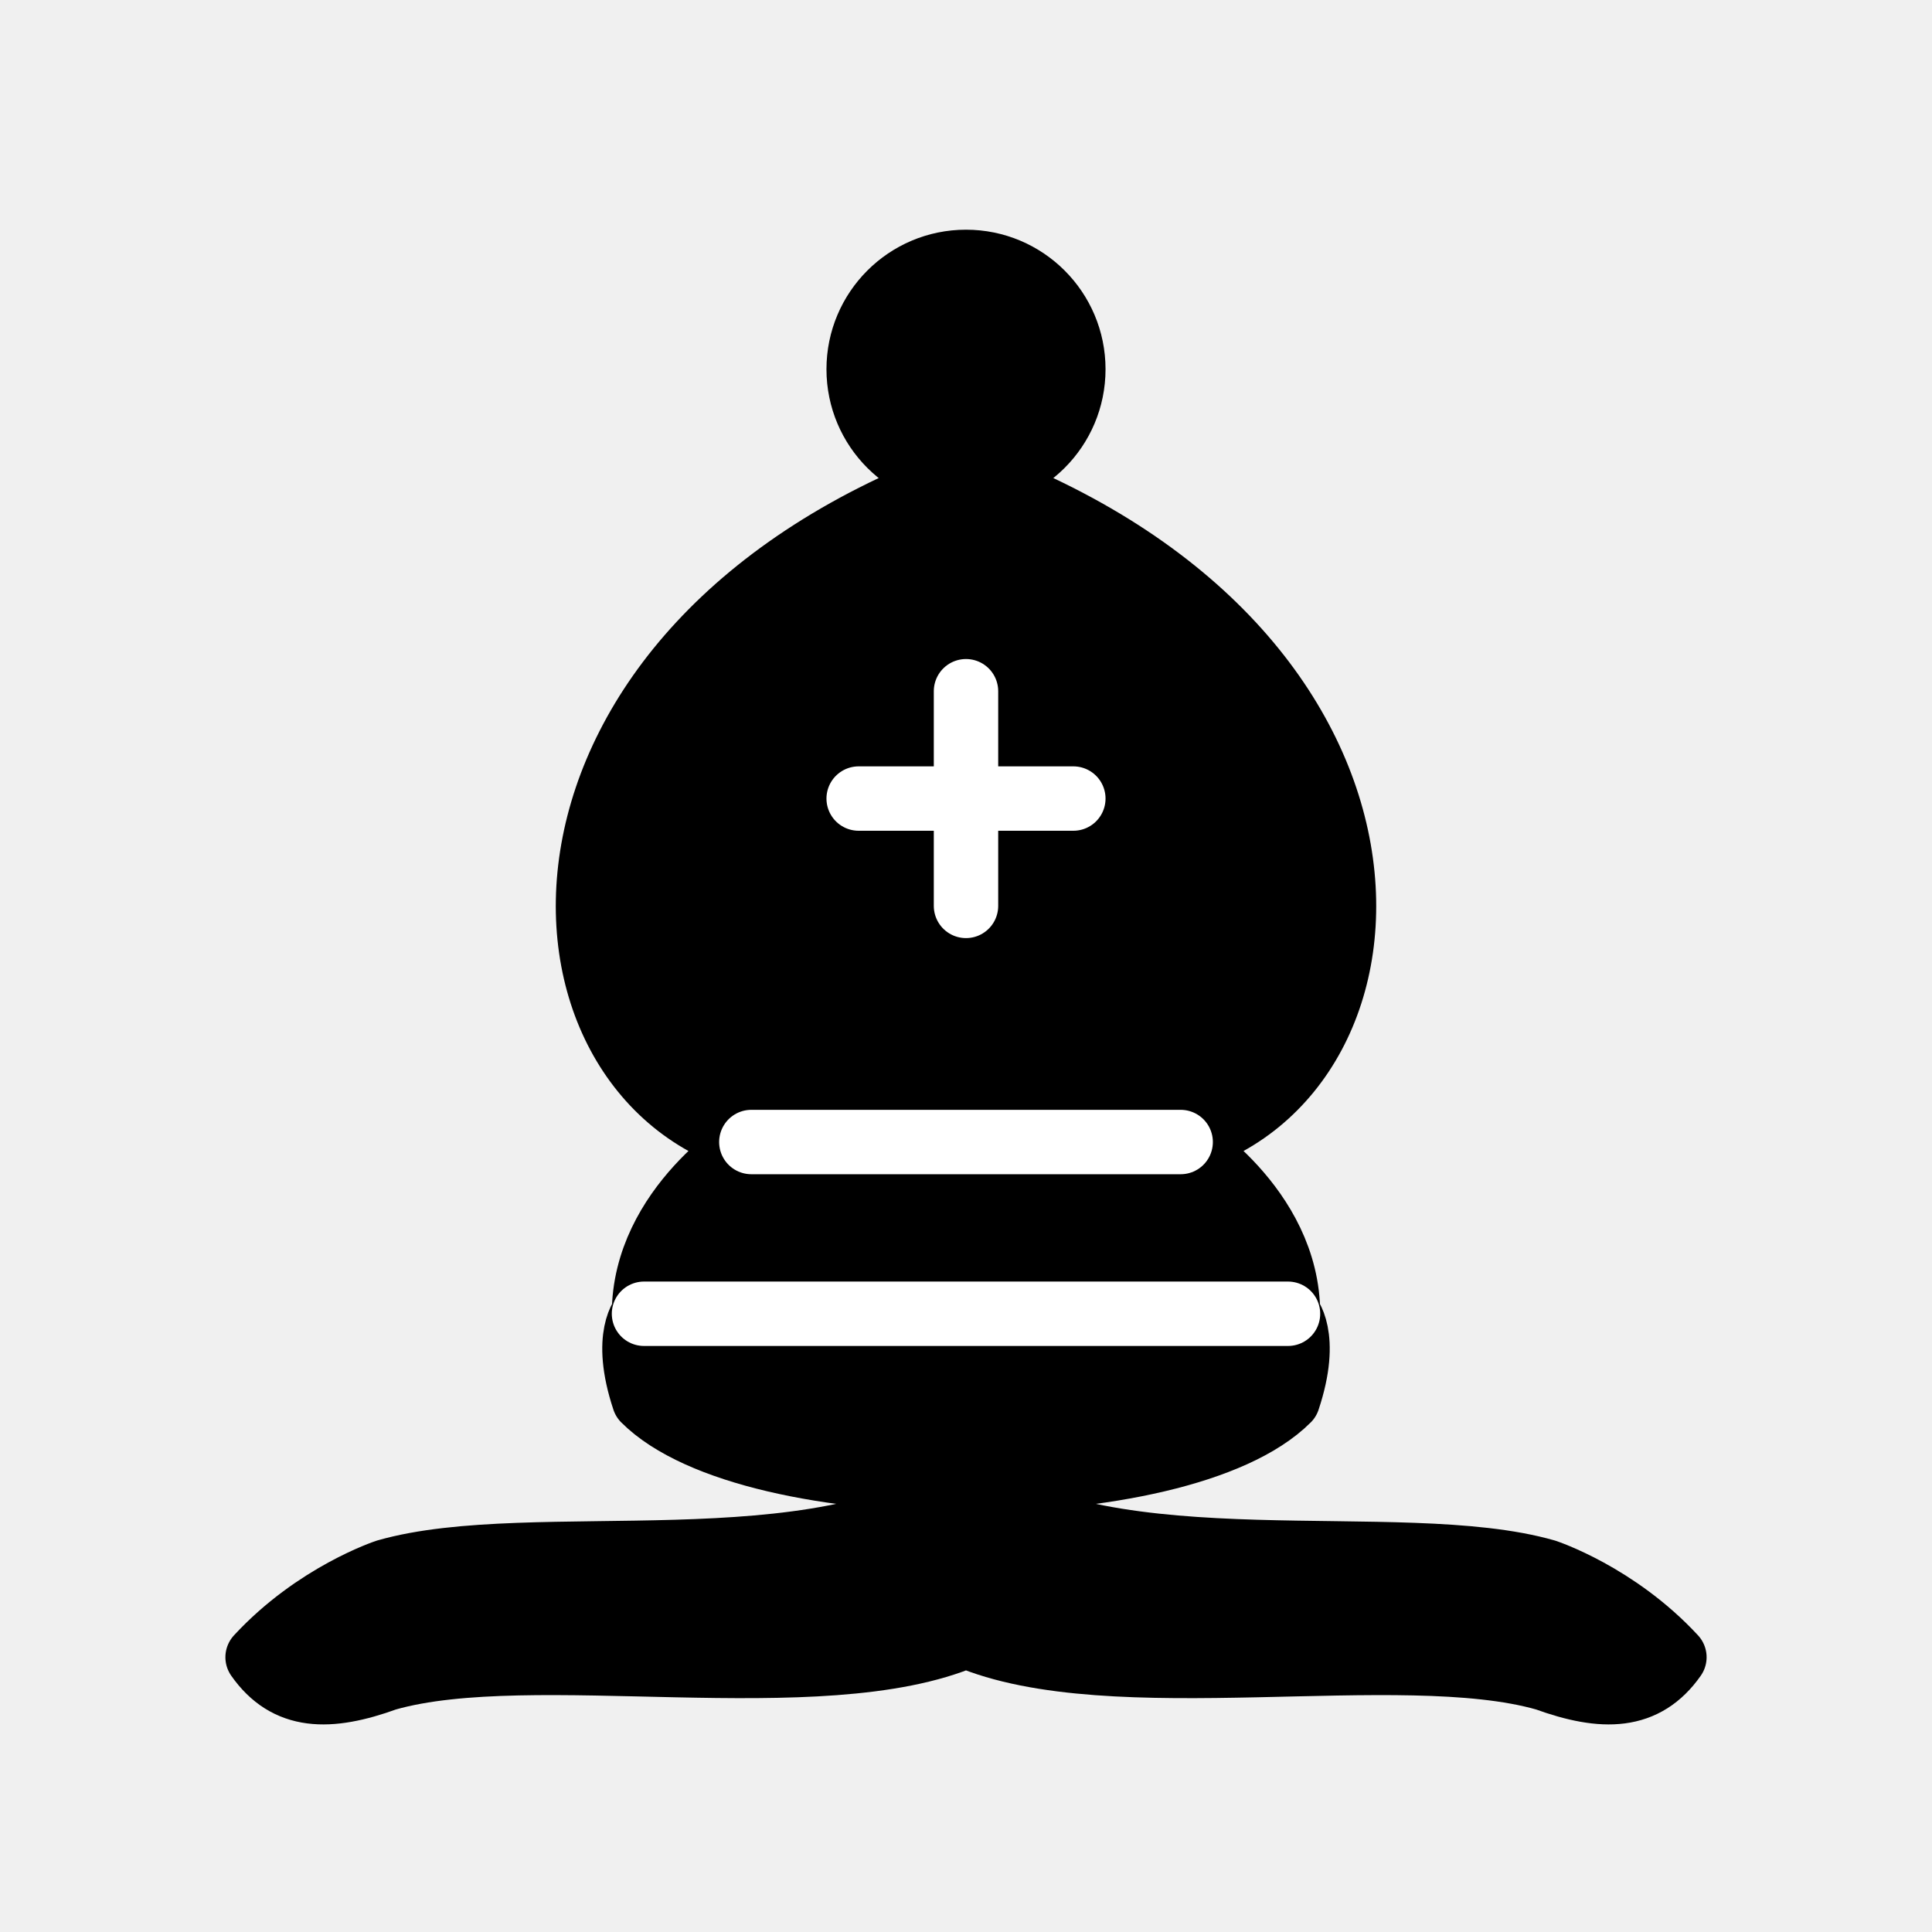
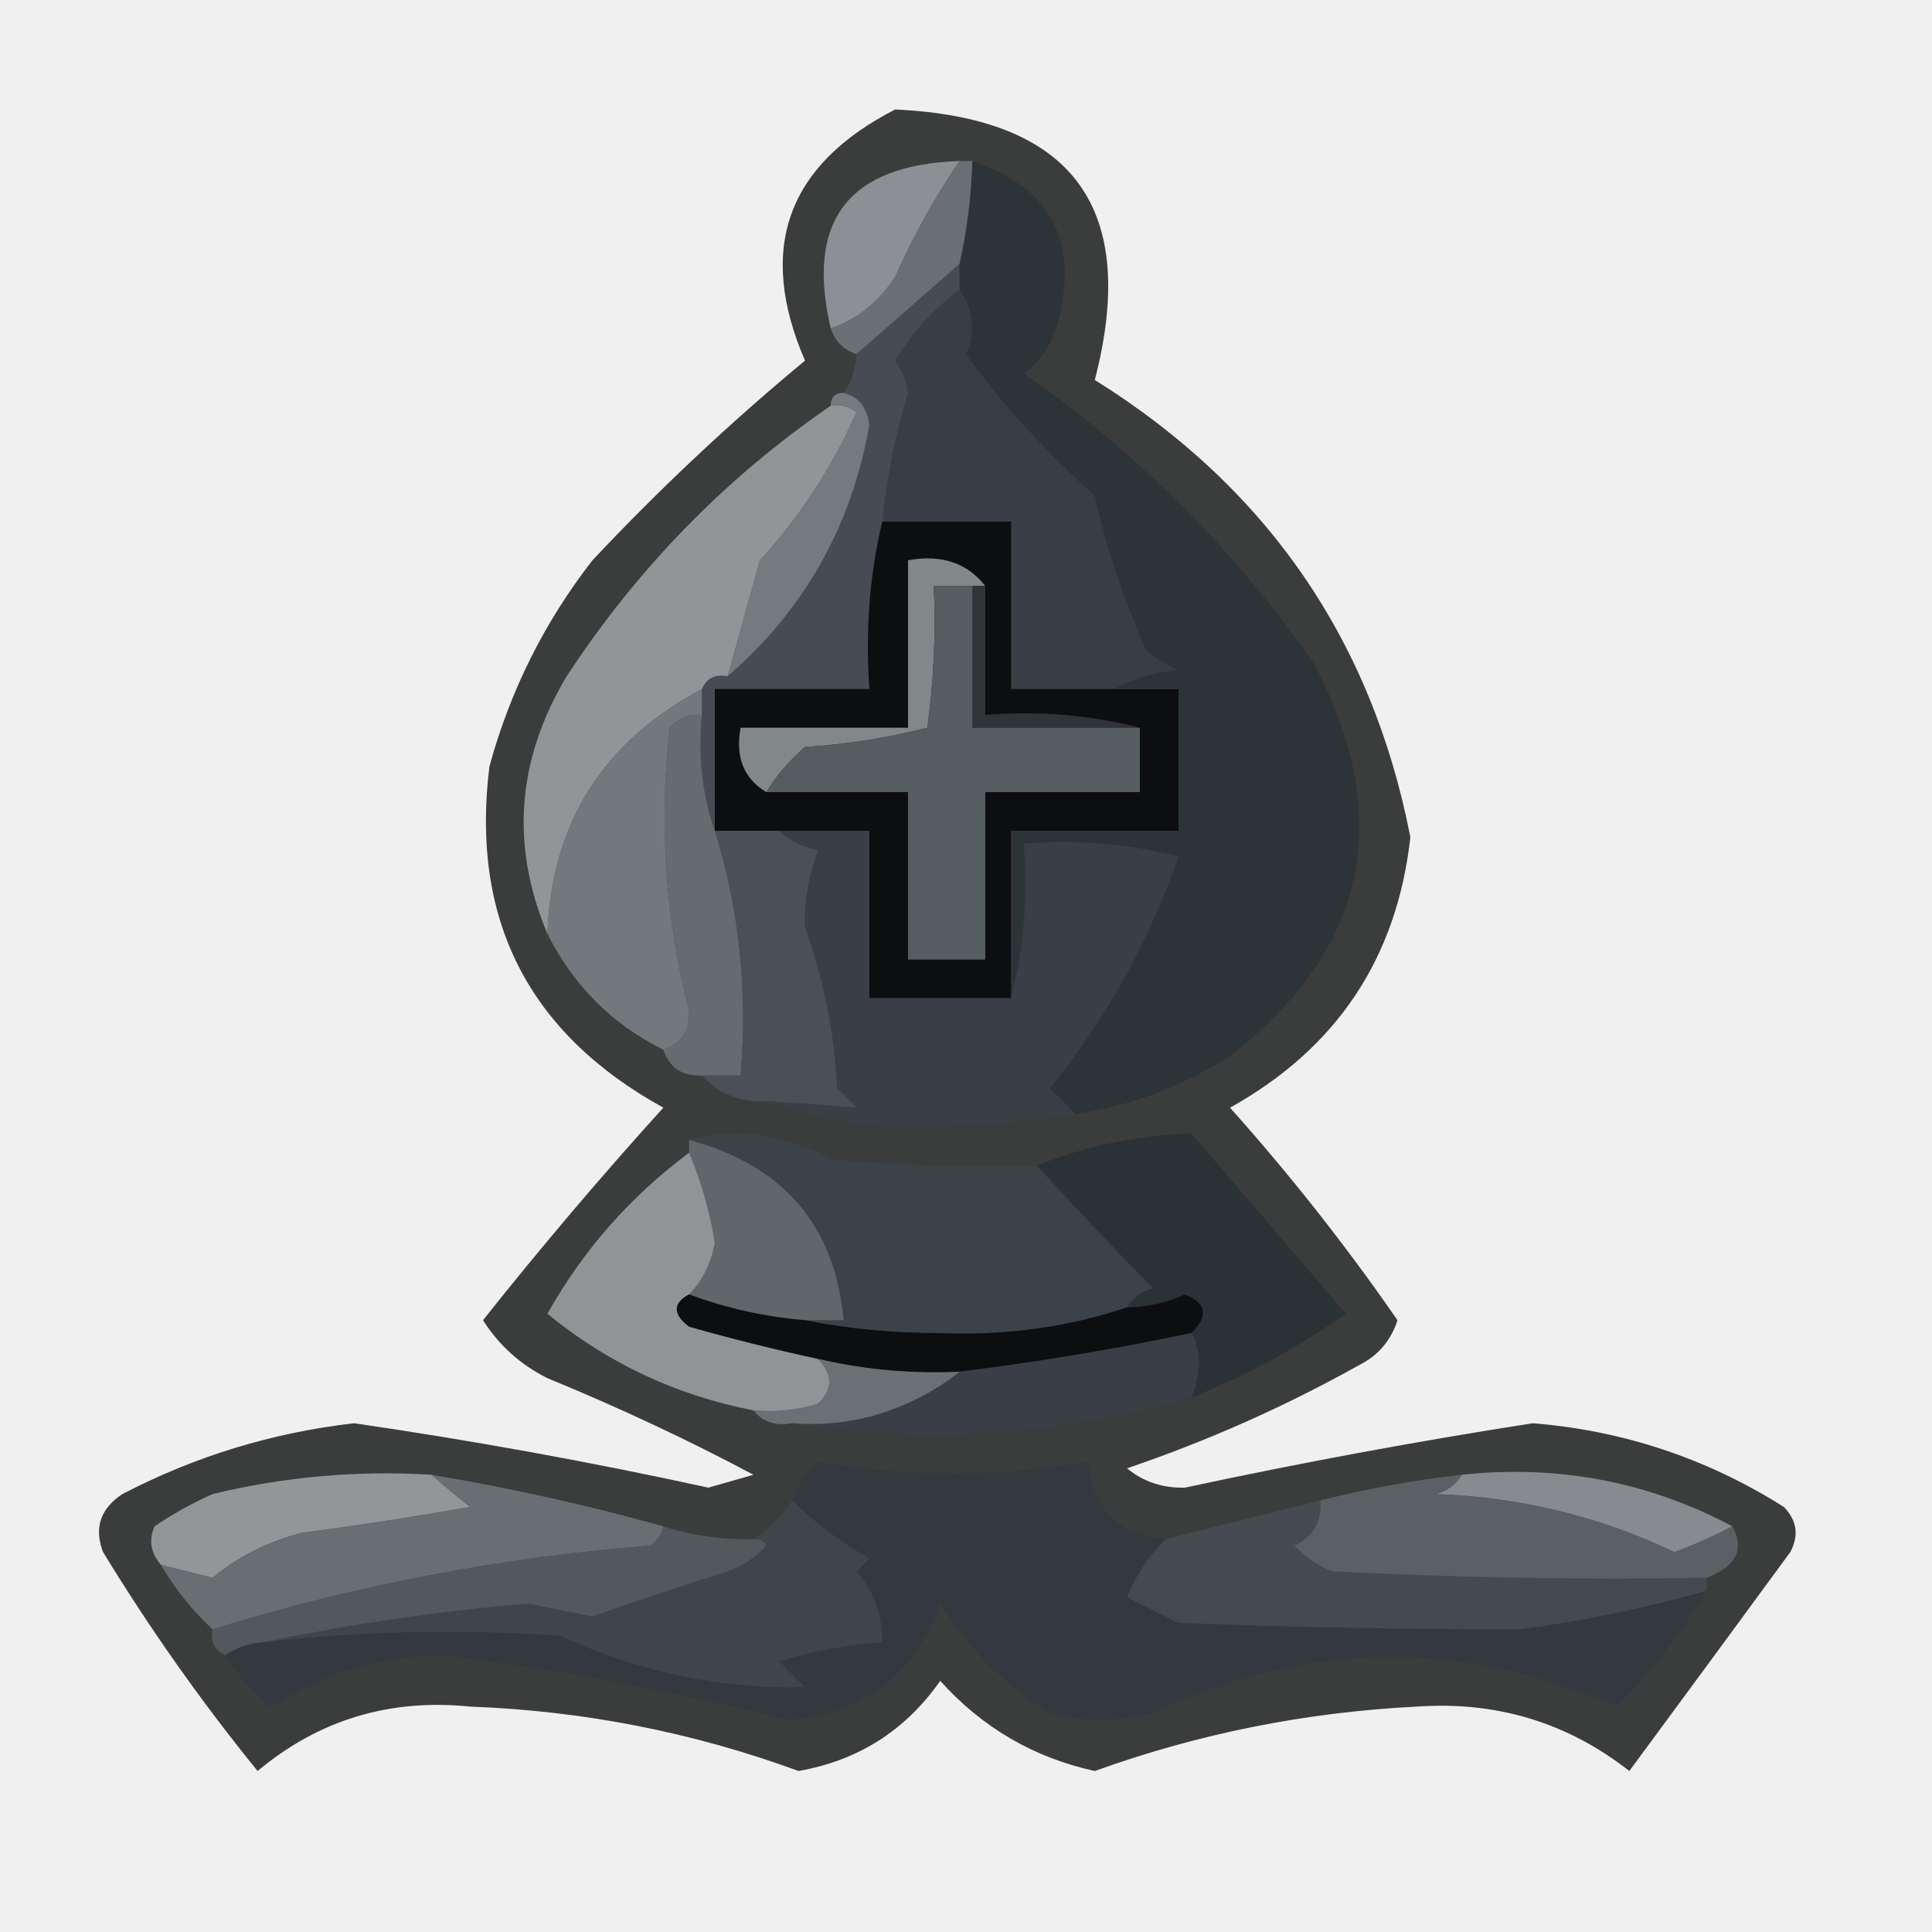
- <svg xmlns="http://www.w3.org/2000/svg" version="1.1" width="45" height="45">
-   <g style="opacity:1; fill:none; fill-rule:evenodd; fill-opacity:1; stroke:#000000; stroke-width:1.5; stroke-linecap:round; stroke-linejoin:round; stroke-miterlimit:4; stroke-dasharray:none; stroke-opacity:1;" transform="translate(0,0.6)">
-     <g style="fill:#000000; stroke:#000000; stroke-linecap:butt;">
-       <path d="M 9,36 C 12.39,35.03 19.11,36.43 22.5,34 C 25.89,36.43 32.61,35.03 36,36 C 36,36 37.65,36.54 39,38 C 38.32,38.97 37.35,38.99 36,38.5 C 32.61,37.53 25.89,38.96 22.5,37.5 C 19.11,38.96 12.39,37.53 9,38.5 C 7.65,38.99 6.68,38.97 6,38 C 7.35,36.54 9,36 9,36 z" />
-       <path d="M 15,32 C 17.5,34.5 27.5,34.5 30,32 C 30.5,30.5 30,30 30,30 C 30,27.5 27.5,26 27.5,26 C 33,24.5 33.5,14.5 22.5,10.5 C 11.5,14.5 12,24.5 17.5,26 C 17.5,26 15,27.5 15,30 C 15,30 14.5,30.5 15,32 z" />
-       <path d="M 25 8 A 2.5 2.5 0 1 1  20,8 A 2.5 2.5 0 1 1  25 8 z" />
-     </g>
-     <path d="M 17.5,26 L 27.5,26 M 15,30 L 30,30 M 22.5,15.5 L 22.5,20.5 M 20,18 L 25,18" style="fill:none; stroke:#ffffff; stroke-linejoin:miter;" />
+ <svg xmlns="http://www.w3.org/2000/svg" version="1.1" width="150px" height="150px" style="shape-rendering:geometricPrecision; text-rendering:geometricPrecision; image-rendering:optimizeQuality; fill-rule:evenodd; clip-rule:evenodd">
+   <g>
+     <path style="opacity:0.763" fill="#040505" d="M 69.5,8.5 C 83.297,9.13 88.463,16.13 85,29.5C 98.356,37.839 106.523,49.673 109.5,65C 108.456,74.383 103.79,81.383 95.5,86C 100.207,91.269 104.54,96.769 108.5,102.5C 107.99,104.088 106.99,105.255 105.5,106C 99.736,109.216 93.736,111.883 87.5,114C 88.772,115.046 90.272,115.546 92,115.5C 100.951,113.577 109.951,111.91 119,110.5C 126.032,111.066 132.532,113.233 138.5,117C 139.517,118.049 139.684,119.216 139,120.5C 134.821,126.205 130.655,131.871 126.5,137.5C 121.693,133.733 116.193,132.066 110,132.5C 101.385,132.932 93.051,134.598 85,137.5C 80.255,136.46 76.255,134.127 73,130.5C 70.308,134.347 66.642,136.68 62,137.5C 53.799,134.493 45.299,132.827 36.5,132.5C 30.247,131.864 24.747,133.53 20,137.5C 15.637,132.129 11.637,126.463 8,120.5C 7.289,118.633 7.789,117.133 9.5,116C 15.157,113.059 21.157,111.225 27.5,110.5C 36.727,111.845 45.894,113.512 55,115.5C 56.167,115.167 57.333,114.833 58.5,114.5C 53.383,111.777 48.049,109.277 42.5,107C 40.415,105.959 38.748,104.459 37.5,102.5C 42.008,96.828 46.675,91.328 51.5,86C 41.024,80.216 36.524,71.382 38,59.5C 39.612,53.609 42.279,48.275 46,43.5C 51.198,37.967 56.698,32.8 62.5,28C 58.756,19.321 61.089,12.821 69.5,8.5 Z" />
+   </g>
+   <g>
+     <path style="opacity:0.918" fill="#93979b" d="M 74.5,12.5 C 72.629,15.229 70.962,18.229 69.5,21.5C 68.226,23.451 66.56,24.785 64.5,25.5C 62.535,17.129 65.868,12.796 74.5,12.5 Z" />
+   </g>
+   <g>
+     <path style="opacity:0.886" fill="#6f757a" d="M 74.5,12.5 C 74.833,12.5 75.167,12.5 75.5,12.5C 75.425,15.206 75.092,17.873 74.5,20.5C 71.808,22.862 69.141,25.196 66.5,27.5C 65.5,27.167 64.833,26.5 64.5,25.5C 66.56,24.785 68.226,23.451 69.5,21.5C 70.962,18.229 72.629,15.229 74.5,12.5 Z" />
+   </g>
+   <g>
+     <path style="opacity:0.855" fill="#474e54" d="M 74.5,20.5 C 74.5,21.167 74.5,21.833 74.5,22.5C 72.5,23.976 70.833,25.809 69.5,28C 70.058,28.725 70.392,29.558 70.5,30.5C 69.512,33.782 68.846,37.115 68.5,40.5C 67.515,44.634 67.182,48.968 67.5,53.5C 63.5,53.5 59.5,53.5 55.5,53.5C 55.5,57.167 55.5,60.833 55.5,64.5C 54.523,61.713 54.19,58.713 54.5,55.5C 54.5,54.833 54.5,54.167 54.5,53.5C 54.842,52.662 55.508,52.328 56.5,52.5C 62.443,47.365 66.109,40.865 67.5,33C 67.316,31.624 66.649,30.791 65.5,30.5C 66.11,29.609 66.443,28.609 66.5,27.5C 69.141,25.196 71.808,22.862 74.5,20.5 Z" />
+   </g>
+   <g>
+     <path style="opacity:0.922" fill="#999da0" d="M 64.5,31.5 C 65.239,31.369 65.906,31.536 66.5,32C 64.622,36.26 62.122,40.093 59,43.5C 58.151,46.521 57.317,49.521 56.5,52.5C 55.508,52.328 54.842,52.662 54.5,53.5C 46.821,57.569 42.821,63.903 42.5,72.5C 39.616,65.654 40.116,58.987 44,52.5C 49.508,44.099 56.342,37.099 64.5,31.5 Z" />
+   </g>
+   <g>
+     <path style="opacity:0.847" fill="#373e44" d="M 74.5,22.5 C 75.605,24.153 75.771,25.82 75,27.5C 77.612,31.148 80.946,34.814 85,38.5C 85.834,42.338 87.168,46.338 89,50.5C 89.75,51.126 90.584,51.626 91.5,52C 89.618,52.198 87.952,52.698 86.5,53.5C 83.833,53.5 81.167,53.5 78.5,53.5C 78.5,49.167 78.5,44.833 78.5,40.5C 75.167,40.5 71.833,40.5 68.5,40.5C 68.846,37.115 69.512,33.782 70.5,30.5C 70.392,29.558 70.058,28.725 69.5,28C 70.833,25.809 72.5,23.976 74.5,22.5 Z" />
+   </g>
+   <g>
+     <path style="opacity:0.997" fill="#0c0e0f" d="M 68.5,40.5 C 71.833,40.5 75.167,40.5 78.5,40.5C 78.5,44.833 78.5,49.167 78.5,53.5C 81.167,53.5 83.833,53.5 86.5,53.5C 88.167,53.5 89.833,53.5 91.5,53.5C 91.5,57.167 91.5,60.833 91.5,64.5C 87.167,64.5 82.833,64.5 78.5,64.5C 78.5,68.833 78.5,73.167 78.5,77.5C 74.833,77.5 71.167,77.5 67.5,77.5C 67.5,73.167 67.5,68.833 67.5,64.5C 65.167,64.5 62.833,64.5 60.5,64.5C 58.833,64.5 57.167,64.5 55.5,64.5C 55.5,60.833 55.5,57.167 55.5,53.5C 59.5,53.5 63.5,53.5 67.5,53.5C 67.182,48.968 67.515,44.634 68.5,40.5 Z" />
+   </g>
+   <g>
+     <path style="opacity:0.898" fill="#7c8186" d="M 64.5,31.5 C 64.5,30.833 64.833,30.5 65.5,30.5C 66.649,30.791 67.316,31.624 67.5,33C 66.109,40.865 62.443,47.365 56.5,52.5C 57.317,49.521 58.151,46.521 59,43.5C 62.122,40.093 64.622,36.26 66.5,32C 65.906,31.536 65.239,31.369 64.5,31.5 Z" />
+   </g>
+   <g>
+     <path style="opacity:0.91" fill="#8e9396" d="M 76.5,45.5 C 76.167,45.5 75.833,45.5 75.5,45.5C 74.5,45.5 73.5,45.5 72.5,45.5C 72.665,49.182 72.499,52.848 72,56.5C 68.924,57.288 65.758,57.788 62.5,58C 61.29,59.039 60.29,60.206 59.5,61.5C 57.744,60.448 57.077,58.781 57.5,56.5C 61.833,56.5 66.167,56.5 70.5,56.5C 70.5,52.167 70.5,47.833 70.5,43.5C 73.082,43.025 75.082,43.692 76.5,45.5 Z" />
+   </g>
+   <g>
+     <path style="opacity:0.887" fill="#2c3237" d="M 75.5,12.5 C 81.742,14.622 83.909,18.956 82,25.5C 81.535,26.931 80.701,28.098 79.5,29C 88.333,35.167 95.833,42.667 102,51.5C 108.335,63.525 106.168,73.691 95.5,82C 91.781,84.364 87.781,85.864 83.5,86.5C 82.909,85.849 82.243,85.182 81.5,84.5C 85.862,79.113 89.195,73.113 91.5,66.5C 87.555,65.509 83.555,65.176 79.5,65.5C 79.817,69.702 79.483,73.702 78.5,77.5C 78.5,73.167 78.5,68.833 78.5,64.5C 82.833,64.5 87.167,64.5 91.5,64.5C 91.5,60.833 91.5,57.167 91.5,53.5C 89.833,53.5 88.167,53.5 86.5,53.5C 87.952,52.698 89.618,52.198 91.5,52C 90.584,51.626 89.75,51.126 89,50.5C 87.168,46.338 85.834,42.338 85,38.5C 80.946,34.814 77.612,31.148 75,27.5C 75.771,25.82 75.605,24.153 74.5,22.5C 74.5,21.833 74.5,21.167 74.5,20.5C 75.092,17.873 75.425,15.206 75.5,12.5 Z" />
+   </g>
+   <g>
+     <path style="opacity:0.961" fill="#323538" d="M 75.5,45.5 C 75.833,45.5 76.167,45.5 76.5,45.5C 76.5,48.833 76.5,52.167 76.5,55.5C 80.702,55.183 84.702,55.517 88.5,56.5C 84.167,56.5 79.833,56.5 75.5,56.5C 75.5,52.833 75.5,49.167 75.5,45.5 Z" />
+   </g>
+   <g>
+     <path style="opacity:0.871" fill="#61686d" d="M 75.5,45.5 C 75.5,49.167 75.5,52.833 75.5,56.5C 79.833,56.5 84.167,56.5 88.5,56.5C 88.5,58.167 88.5,59.833 88.5,61.5C 84.5,61.5 80.5,61.5 76.5,61.5C 76.5,65.833 76.5,70.167 76.5,74.5C 74.5,74.5 72.5,74.5 70.5,74.5C 70.5,70.167 70.5,65.833 70.5,61.5C 66.833,61.5 63.167,61.5 59.5,61.5C 60.29,60.206 61.29,59.039 62.5,58C 65.758,57.788 68.924,57.288 72,56.5C 72.499,52.848 72.665,49.182 72.5,45.5C 73.5,45.5 74.5,45.5 75.5,45.5 Z" />
+   </g>
+   <g>
+     <path style="opacity:0.894" fill="#7a7f84" d="M 54.5,53.5 C 54.5,54.167 54.5,54.833 54.5,55.5C 53.504,55.414 52.671,55.748 52,56.5C 51.151,63.928 51.651,71.261 53.5,78.5C 53.547,80.038 52.88,81.038 51.5,81.5C 47.522,79.522 44.522,76.522 42.5,72.5C 42.821,63.903 46.821,57.569 54.5,53.5 Z" />
+   </g>
+   <g>
+     <path style="opacity:0.882" fill="#6a7176" d="M 54.5,55.5 C 54.19,58.713 54.523,61.713 55.5,64.5C 57.393,70.545 58.06,76.879 57.5,83.5C 56.5,83.5 55.5,83.5 54.5,83.5C 52.973,83.573 51.973,82.906 51.5,81.5C 52.88,81.038 53.547,80.038 53.5,78.5C 51.651,71.261 51.151,63.928 52,56.5C 52.671,55.748 53.504,55.414 54.5,55.5 Z" />
+   </g>
+   <g>
+     <path style="opacity:0.865" fill="#383f45" d="M 60.5,64.5 C 62.833,64.5 65.167,64.5 67.5,64.5C 67.5,68.833 67.5,73.167 67.5,77.5C 71.167,77.5 74.833,77.5 78.5,77.5C 79.483,73.702 79.817,69.702 79.5,65.5C 83.555,65.176 87.555,65.509 91.5,66.5C 89.195,73.113 85.862,79.113 81.5,84.5C 82.243,85.182 82.909,85.849 83.5,86.5C 79.883,87.091 76.217,87.424 72.5,87.5C 67.893,87.684 63.559,87.017 59.5,85.5C 61.915,85.626 64.249,85.793 66.5,86C 66,85.5 65.5,85 65,84.5C 64.775,80.174 63.941,76.007 62.5,72C 62.42,70.093 62.754,68.093 63.5,66C 62.263,65.768 61.263,65.268 60.5,64.5 Z" />
+   </g>
+   <g>
+     <path style="opacity:0.863" fill="#4c5359" d="M 55.5,64.5 C 57.167,64.5 58.833,64.5 60.5,64.5C 61.263,65.268 62.263,65.768 63.5,66C 62.754,68.093 62.42,70.093 62.5,72C 63.941,76.007 64.775,80.174 65,84.5C 65.5,85 66,85.5 66.5,86C 64.249,85.793 61.915,85.626 59.5,85.5C 57.447,85.598 55.78,84.931 54.5,83.5C 55.5,83.5 56.5,83.5 57.5,83.5C 58.06,76.879 57.393,70.545 55.5,64.5 Z" />
+   </g>
+   <g>
+     <path style="opacity:0.887" fill="#2a3035" d="M 92.5,108.5 C 93.268,106.533 93.268,104.867 92.5,103.5C 93.85,102.176 93.683,101.176 92,100.5C 90.56,101.148 89.06,101.481 87.5,101.5C 87.918,100.778 88.584,100.278 89.5,100C 86.361,96.822 83.361,93.656 80.5,90.5C 84.292,88.966 88.292,88.132 92.5,88C 96.5,92.667 100.5,97.333 104.5,102C 100.767,104.635 96.767,106.802 92.5,108.5 Z" />
+   </g>
+   <g>
+     <path style="opacity:0.847" fill="#3c444a" d="M 53.5,88.5 C 57.155,87.512 60.821,88.012 64.5,90C 69.823,90.499 75.156,90.666 80.5,90.5C 83.361,93.656 86.361,96.822 89.5,100C 88.584,100.278 87.918,100.778 87.5,101.5C 82.936,103.04 78.102,103.707 73,103.5C 69.317,103.499 65.817,103.165 62.5,102.5C 63.5,102.5 64.5,102.5 65.5,102.5C 64.836,95.156 60.836,90.49 53.5,88.5 Z" />
+   </g>
+   <g>
+     <path style="opacity:0.871" fill="#666c71" d="M 53.5,88.5 C 60.836,90.49 64.836,95.156 65.5,102.5C 64.5,102.5 63.5,102.5 62.5,102.5C 59.402,102.244 56.402,101.578 53.5,100.5C 54.531,99.448 55.197,98.114 55.5,96.5C 55.114,94.068 54.447,91.734 53.5,89.5C 53.5,89.167 53.5,88.833 53.5,88.5 Z" />
+   </g>
+   <g>
+     <path style="opacity:0.922" fill="#989c9f" d="M 53.5,89.5 C 54.447,91.734 55.114,94.068 55.5,96.5C 55.197,98.114 54.531,99.448 53.5,100.5C 52.226,101.189 52.226,102.023 53.5,103C 56.824,103.943 60.157,104.776 63.5,105.5C 64.684,106.688 64.684,107.855 63.5,109C 61.866,109.494 60.199,109.66 58.5,109.5C 52.507,108.336 47.174,105.836 42.5,102C 45.275,97.058 48.941,92.892 53.5,89.5 Z" />
+   </g>
+   <g>
+     <path style="opacity:0.995" fill="#0d0e0f" d="M 53.5,100.5 C 56.402,101.578 59.402,102.244 62.5,102.5C 65.817,103.165 69.317,103.499 73,103.5C 78.102,103.707 82.936,103.04 87.5,101.5C 89.06,101.481 90.56,101.148 92,100.5C 93.683,101.176 93.85,102.176 92.5,103.5C 86.555,104.755 80.555,105.755 74.5,106.5C 70.766,106.677 67.099,106.344 63.5,105.5C 60.157,104.776 56.824,103.943 53.5,103C 52.226,102.023 52.226,101.189 53.5,100.5 Z" />
+   </g>
+   <g>
+     <path style="opacity:0.865" fill="#393f45" d="M 92.5,103.5 C 93.268,104.867 93.268,106.533 92.5,108.5C 82.216,111.512 71.883,112.179 61.5,110.5C 63.527,110.662 65.527,110.495 67.5,110C 70.192,109.257 72.525,108.09 74.5,106.5C 80.555,105.755 86.555,104.755 92.5,103.5 Z" />
+   </g>
+   <g>
+     <path style="opacity:0.894" fill="#71767b" d="M 63.5,105.5 C 67.099,106.344 70.766,106.677 74.5,106.5C 72.525,108.09 70.192,109.257 67.5,110C 65.527,110.495 63.527,110.662 61.5,110.5C 60.209,110.737 59.209,110.404 58.5,109.5C 60.199,109.66 61.866,109.494 63.5,109C 64.684,107.855 64.684,106.688 63.5,105.5 Z" />
+   </g>
+   <g>
+     <path style="opacity:0.914" fill="#8e9397" d="M 113.5,114.5 C 120.957,113.7 127.957,115.033 134.5,118.5C 133.122,119.234 131.622,119.901 130,120.5C 124.183,117.735 118.016,116.235 111.5,116C 112.416,115.722 113.082,115.222 113.5,114.5 Z" />
+   </g>
+   <g>
+     <path style="opacity:0.922" fill="#9a9ea1" d="M 33.5,114.5 C 34.429,115.315 35.429,116.148 36.5,117C 32.181,117.76 27.848,118.427 23.5,119C 20.888,119.639 18.554,120.806 16.5,122.5C 15.151,122.154 13.818,121.821 12.5,121.5C 11.697,120.577 11.53,119.577 12,118.5C 13.419,117.54 14.919,116.707 16.5,116C 22.072,114.649 27.738,114.149 33.5,114.5 Z" />
+   </g>
+   <g>
+     <path style="opacity:0.864" fill="#32383e" d="M 90.5,119.5 C 89.222,120.749 88.222,122.249 87.5,124C 88.833,124.667 90.167,125.333 91.5,126C 100.813,126.348 109.647,126.514 118,126.5C 122.91,125.85 127.743,124.85 132.5,123.5C 130.542,126.792 128.209,129.792 125.5,132.5C 113.478,127.18 101.478,127.347 89.5,133C 86.833,133.667 84.167,133.667 81.5,133C 78,130.833 75.167,128 73,124.5C 70.939,130.187 66.939,133.187 61,133.5C 52.277,131.278 43.443,129.611 34.5,128.5C 29.63,128.515 25.13,129.848 21,132.5C 19.598,131.355 18.431,130.022 17.5,128.5C 18.391,127.89 19.391,127.557 20.5,127.5C 28.152,126.626 35.818,126.459 43.5,127C 49.582,129.812 55.916,131.146 62.5,131C 61.833,130.333 61.167,129.667 60.5,129C 63.117,128.178 65.784,127.678 68.5,127.5C 68.528,125.418 67.861,123.584 66.5,122C 66.833,121.667 67.167,121.333 67.5,121C 65.253,119.723 63.253,118.223 61.5,116.5C 61.908,115.357 62.575,114.357 63.5,113.5C 70.479,114.711 77.479,114.711 84.5,113.5C 84.833,117.167 86.833,119.167 90.5,119.5 Z" />
+   </g>
+   <g>
+     <path style="opacity:0.863" fill="#474d53" d="M 102.5,116.5 C 102.64,118.124 101.973,119.29 100.5,120C 101.328,120.915 102.328,121.581 103.5,122C 113.161,122.5 122.828,122.666 132.5,122.5C 132.5,122.833 132.5,123.167 132.5,123.5C 127.743,124.85 122.91,125.85 118,126.5C 109.647,126.514 100.813,126.348 91.5,126C 90.167,125.333 88.833,124.667 87.5,124C 88.222,122.249 89.222,120.749 90.5,119.5C 94.5,118.5 98.5,117.5 102.5,116.5 Z" />
+   </g>
+   <g>
+     <path style="opacity:0.867" fill="#60666b" d="M 113.5,114.5 C 113.082,115.222 112.416,115.722 111.5,116C 118.016,116.235 124.183,117.735 130,120.5C 131.622,119.901 133.122,119.234 134.5,118.5C 135.473,120.292 134.806,121.625 132.5,122.5C 122.828,122.666 113.161,122.5 103.5,122C 102.328,121.581 101.328,120.915 100.5,120C 101.973,119.29 102.64,118.124 102.5,116.5C 106.112,115.578 109.779,114.911 113.5,114.5 Z" />
+   </g>
+   <g>
+     <path style="opacity:0.847" fill="#40474d" d="M 61.5,116.5 C 63.253,118.223 65.253,119.723 67.5,121C 67.167,121.333 66.833,121.667 66.5,122C 67.861,123.584 68.528,125.418 68.5,127.5C 65.784,127.678 63.117,128.178 60.5,129C 61.167,129.667 61.833,130.333 62.5,131C 55.916,131.146 49.582,129.812 43.5,127C 35.818,126.459 28.152,126.626 20.5,127.5C 27.183,126.099 34.016,125.099 41,124.5C 42.667,124.833 44.333,125.167 46,125.5C 49.166,124.386 52.666,123.219 56.5,122C 57.672,121.581 58.672,120.915 59.5,120C 59.272,119.601 58.938,119.435 58.5,119.5C 59.694,118.728 60.694,117.728 61.5,116.5 Z" />
+   </g>
+   <g>
+     <path style="opacity:0.878" fill="#6f757a" d="M 33.5,114.5 C 39.575,115.519 45.575,116.852 51.5,118.5C 51.389,119.117 51.056,119.617 50.5,120C 38.856,120.922 27.522,123.089 16.5,126.5C 14.937,125.055 13.604,123.389 12.5,121.5C 13.818,121.821 15.151,122.154 16.5,122.5C 18.554,120.806 20.888,119.639 23.5,119C 27.848,118.427 32.181,117.76 36.5,117C 35.429,116.148 34.429,115.315 33.5,114.5 Z" />
+   </g>
+   <g>
+     <path style="opacity:0.867" fill="#565c62" d="M 51.5,118.5 C 53.764,119.219 56.097,119.552 58.5,119.5C 58.938,119.435 59.272,119.601 59.5,120C 58.672,120.915 57.672,121.581 56.5,122C 52.666,123.219 49.166,124.386 46,125.5C 44.333,125.167 42.667,124.833 41,124.5C 34.016,125.099 27.183,126.099 20.5,127.5C 19.391,127.557 18.391,127.89 17.5,128.5C 16.662,128.158 16.328,127.492 16.5,126.5C 27.522,123.089 38.856,120.922 50.5,120C 51.056,119.617 51.389,119.117 51.5,118.5 Z" />
  </g>
</svg>
